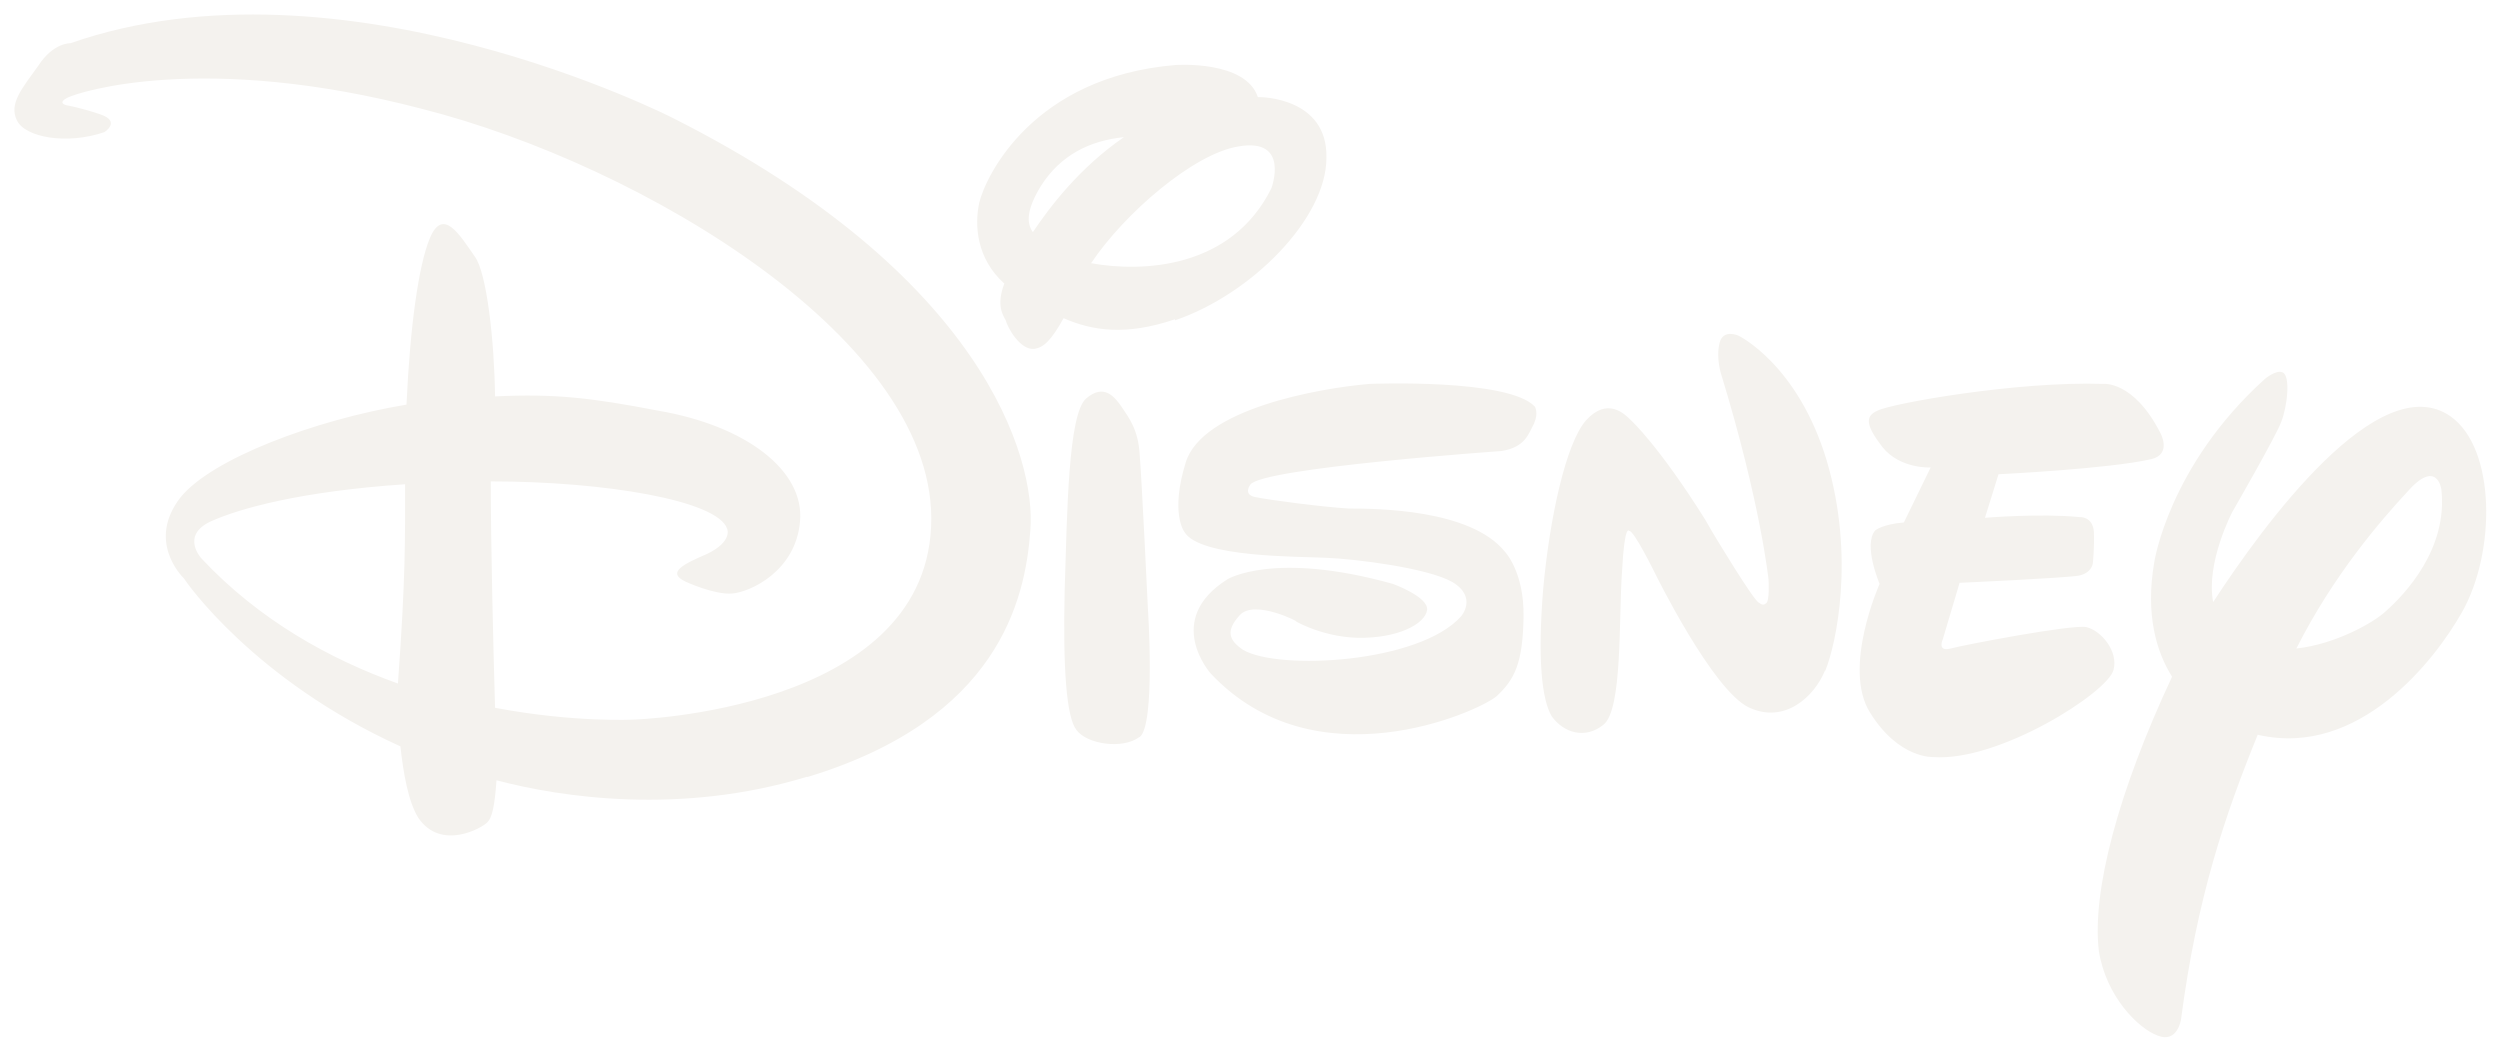
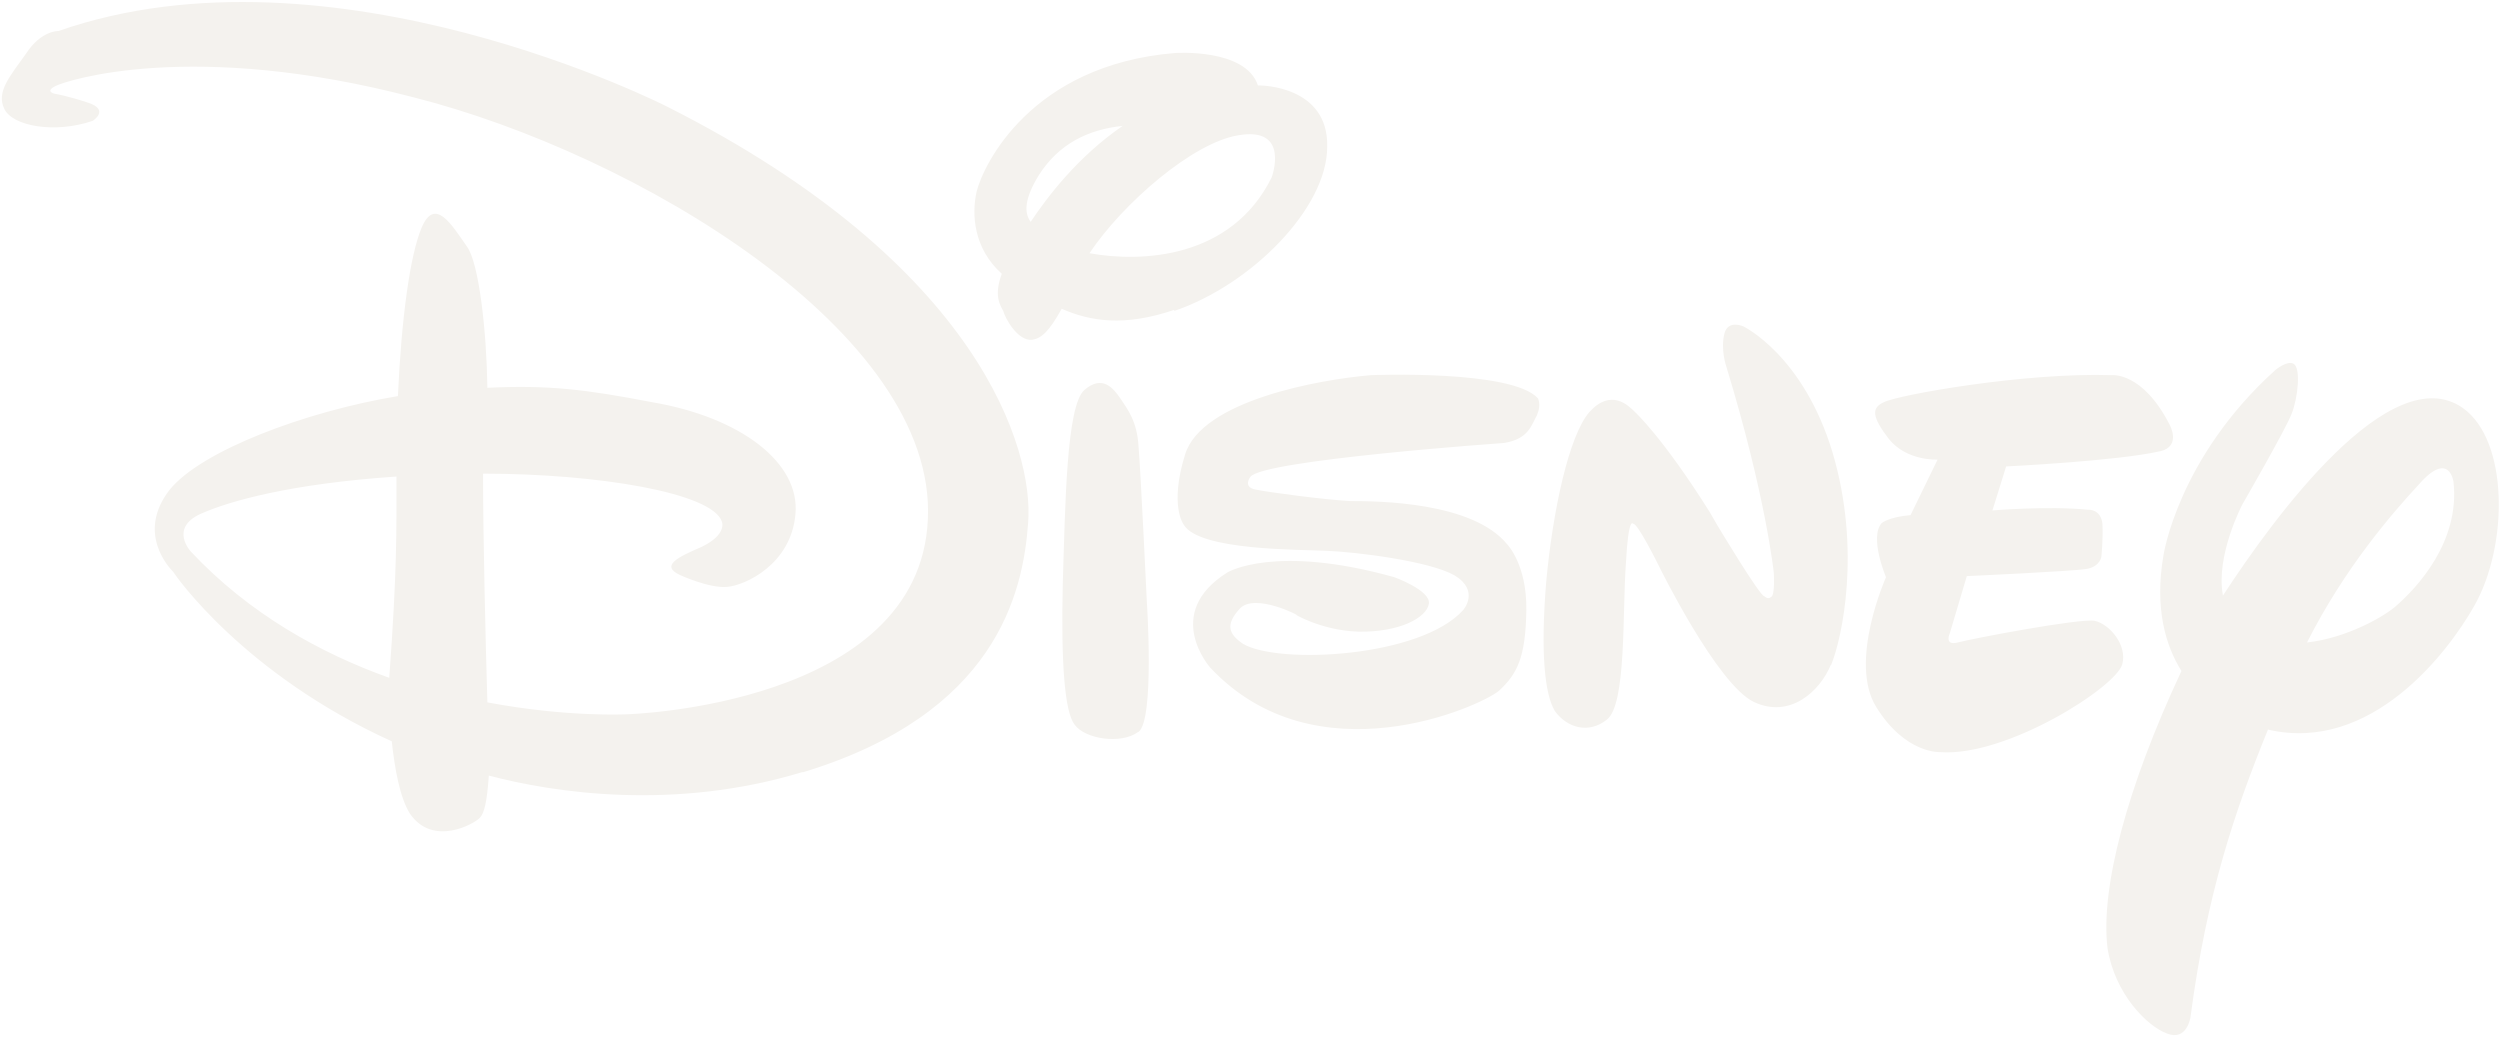
- <svg xmlns="http://www.w3.org/2000/svg" width="700" height="294.4" fill="#f4f2ee" viewBox="0 0 700 294.423">
+ <svg xmlns="http://www.w3.org/2000/svg" fill="#f4f2ee" viewBox="3.5 3.505 693 287.413">
  <path d="M602.2 128.6c-11.7 2.7-42.6 4.2-42.6 4.2l-3.8 12.2s15.3-1.3 26.5-.2c0 0 3.6-.3 4 4 .2 4.4-.3 9-.3 9s-.3 2.7-4 3.4c-4.3.7-33.3 2-33.3 2L544 179s-1.7 3.6 2.2 2.6c3.6-1 34-6.8 38-6 4.2 1 9 6.8 7.6 12-1.6 6.3-32 25.7-50.4 24.4 0 0-9.7.6-17.8-12.5-7.8-12.5 2.7-36 2.7-36s-4.7-11-1.2-15c0 0 2-1.7 8-2.2l7.5-15.4s-8.5.5-13.5-5.7c-4.6-6-5-8.6-1.4-10.2 3.8-2 39-8.3 63.2-7.5 0 0 8.5-1 16 13.7 0 0 3.4 6-2.6 7.4M511 187.8c-3 7.3-11.3 15-21.3 10.3-10.2-4.8-26.3-37.6-26.3-37.6s-6-12.2-7.2-11.8c0 0-1.3-2.4-2 11-1 13.3.2 39.2-5.3 43.3-5 4-11 2.3-14.4-2.4-2.8-4.7-4-16-2.4-35.7 1.8-19.7 6.3-40.7 12-47.2 6-6.6 10.8-1.8 12.6 0 0 0 7.7 7 20.7 27.7l2.2 3.8s11.8 19.7 13 19.6c0 0 1 1 1.8.2 1.2-.3.8-6.7.8-6.7S493 141 482 105c0 0-1.6-4.6-.5-9 1-4 5.3-2 5.3-2s16.6 8 24.7 35c8 27 2.6 51.5-.4 58.8m-81.5-69.3c-1.6 2.8-2.3 6.7-9.2 7.8 0 0-67 4.7-70.3 9.4 0 0-2.2 2.8 1.4 3.5 3.8.8 19 2.8 26.2 3.2 7.8 0 34 .2 43.6 12 0 0 5.5 5.6 5.3 18.3-.2 13-2.5 17.6-7.6 22.3-5.3 4.4-50.7 24.8-80-6.4 0 0-13.4-15 4.7-26.4 0 0 13-8 46.3 1.3 0 0 10 3.6 9.6 7.3-.6 4-8.3 8-19.5 7.8-10.8-.3-18.8-5.5-17.2-4.6 1.5.5-11.7-6.4-15.8-1.7-4 4.4-3 7 1 9.7 10 5.8 49.3 3.7 61-9.4 0 0 4.7-5.3-2.4-9.6-7-4-27.4-6.5-35.3-6.8-7.5-.4-35.6 0-39.8-7.3 0 0-4-5.2.4-19.4 4.6-15 37.3-20.8 51.5-22 0 0 39-1.6 46.3 6.4 0 0 1 1.8-.2 4.5m-110.6 88c-4.7 3.5-14.7 2-17.6-2-2.8-3.5-3.8-17.3-3.3-39 .7-22.2 1-49.4 6-53.8 5-4.3 8-.5 10 2.4 2 3 4.6 6.3 5 13.2.6 7 2.3 43 2.3 43s2.2 32.8-2.3 36.2m9.9-117c-13.8 4.7-23.2 3.2-31.2-.3-3.5 6.3-5.6 8.2-8.2 8.6-4 .4-7.5-6-8-8-.8-1.5-2.7-4.2-.4-10.3-7.8-7-8.4-16.4-7-22.7 1.8-7.4 15-35.2 55-38.5 0 0 19.6-1.4 23 9h.6s19 0 18.6 17c0 17-21 38.2-42.4 45.5M346.8 41c-12.6 2-32 18.8-41.3 32.7 14.3 2.6 39.3 1.6 50.5-21 0 0 5.3-14.2-9.2-11.7m-55.3 11c-4 6.5-4.2 10.4-2.3 13 4.7-7 13-18 25.5-26.6-9.6 1-17.7 5-23.2 13.6m340.7 153.7c-9.2 22.6-17 45.5-21.5 79.8 0 0-1 6.7-6.5 4.5-5.5-2-14.5-11-16.5-23.7-2-16.6 5.4-44.6 20.5-76.8-4.4-7-7.5-17.4-5-32 0 0 4-27 31-51.4 0 0 3.2-2.7 5-1.8 2.2 1 1.3 9.6-.5 14-1.6 4.2-13.6 25-13.6 25s-7.5 14.2-5.4 25.3c14.2-21.8 46.5-66 66.5-52 12.7 9 12.7 38 3.2 54.8-7.5 13.3-28.7 40.8-57 34.4m41.6-68c-7.4 8-20.6 23.2-31 43.8 11-1.2 21.7-7.3 25-10.4 5.3-4.7 17.5-17.4 15.6-34.2 0 0-1.2-8.8-9.6.8m-448 79.7c-35.4 10.8-68.8 5.8-87 1-.5 7.4-1.3 10.5-2.5 11.7-1.4 1.6-13 8.2-19.4-1.2-2.8-4.5-4.2-12.6-5-20-41-18.6-60-46-60.6-47-1-1-10.3-10.7-1-22.7 8.7-10.8 37.5-21.7 63.3-26 1-22 3.4-39 6.5-46.5 3.7-9 8.4-1 12.6 5 3.4 4.5 5.5 23.8 5.7 39.2 16.8-.8 27 .4 45.7 4 24.6 4.2 41 16.8 39.7 31-1.2 14-14 19.8-19 20.2s-13-3.3-13-3.3c-5.6-2.6-.5-5 6-7.8 7.2-3.5 5.6-7 5.6-7-2.6-8-34.5-13.3-66.2-13.3 0 17.5.7 46.5 1.2 63.4 22.2 4.2 38.8 3.3 38.8 3.3s81-2.3 83.3-54c2.5-51.8-81-101.4-142.5-117C56.8 14.4 22 25.8 19 27.3c-3.3 1.6-.3 2.2-.3 2.2S22 30 28 32s1.2 5 1.2 5C18.7 40.6 7 38.5 4.7 33.7c-2.3-4.7 1.5-9 6-15.3 4.2-6.5 9-6.3 9-6.3 76-26.5 168.8 21 168.8 21 86.8 43.8 101.6 95.3 100 115.3-1.4 19.7-9 53-62.5 69.2M59 146c-8.6 4-2.6 10.4-2.6 10.4 16.2 17.3 36 28.2 55 35 2.2-30 2-40.7 2-55.8C84 137.6 67 142.4 59 146" />
</svg>
